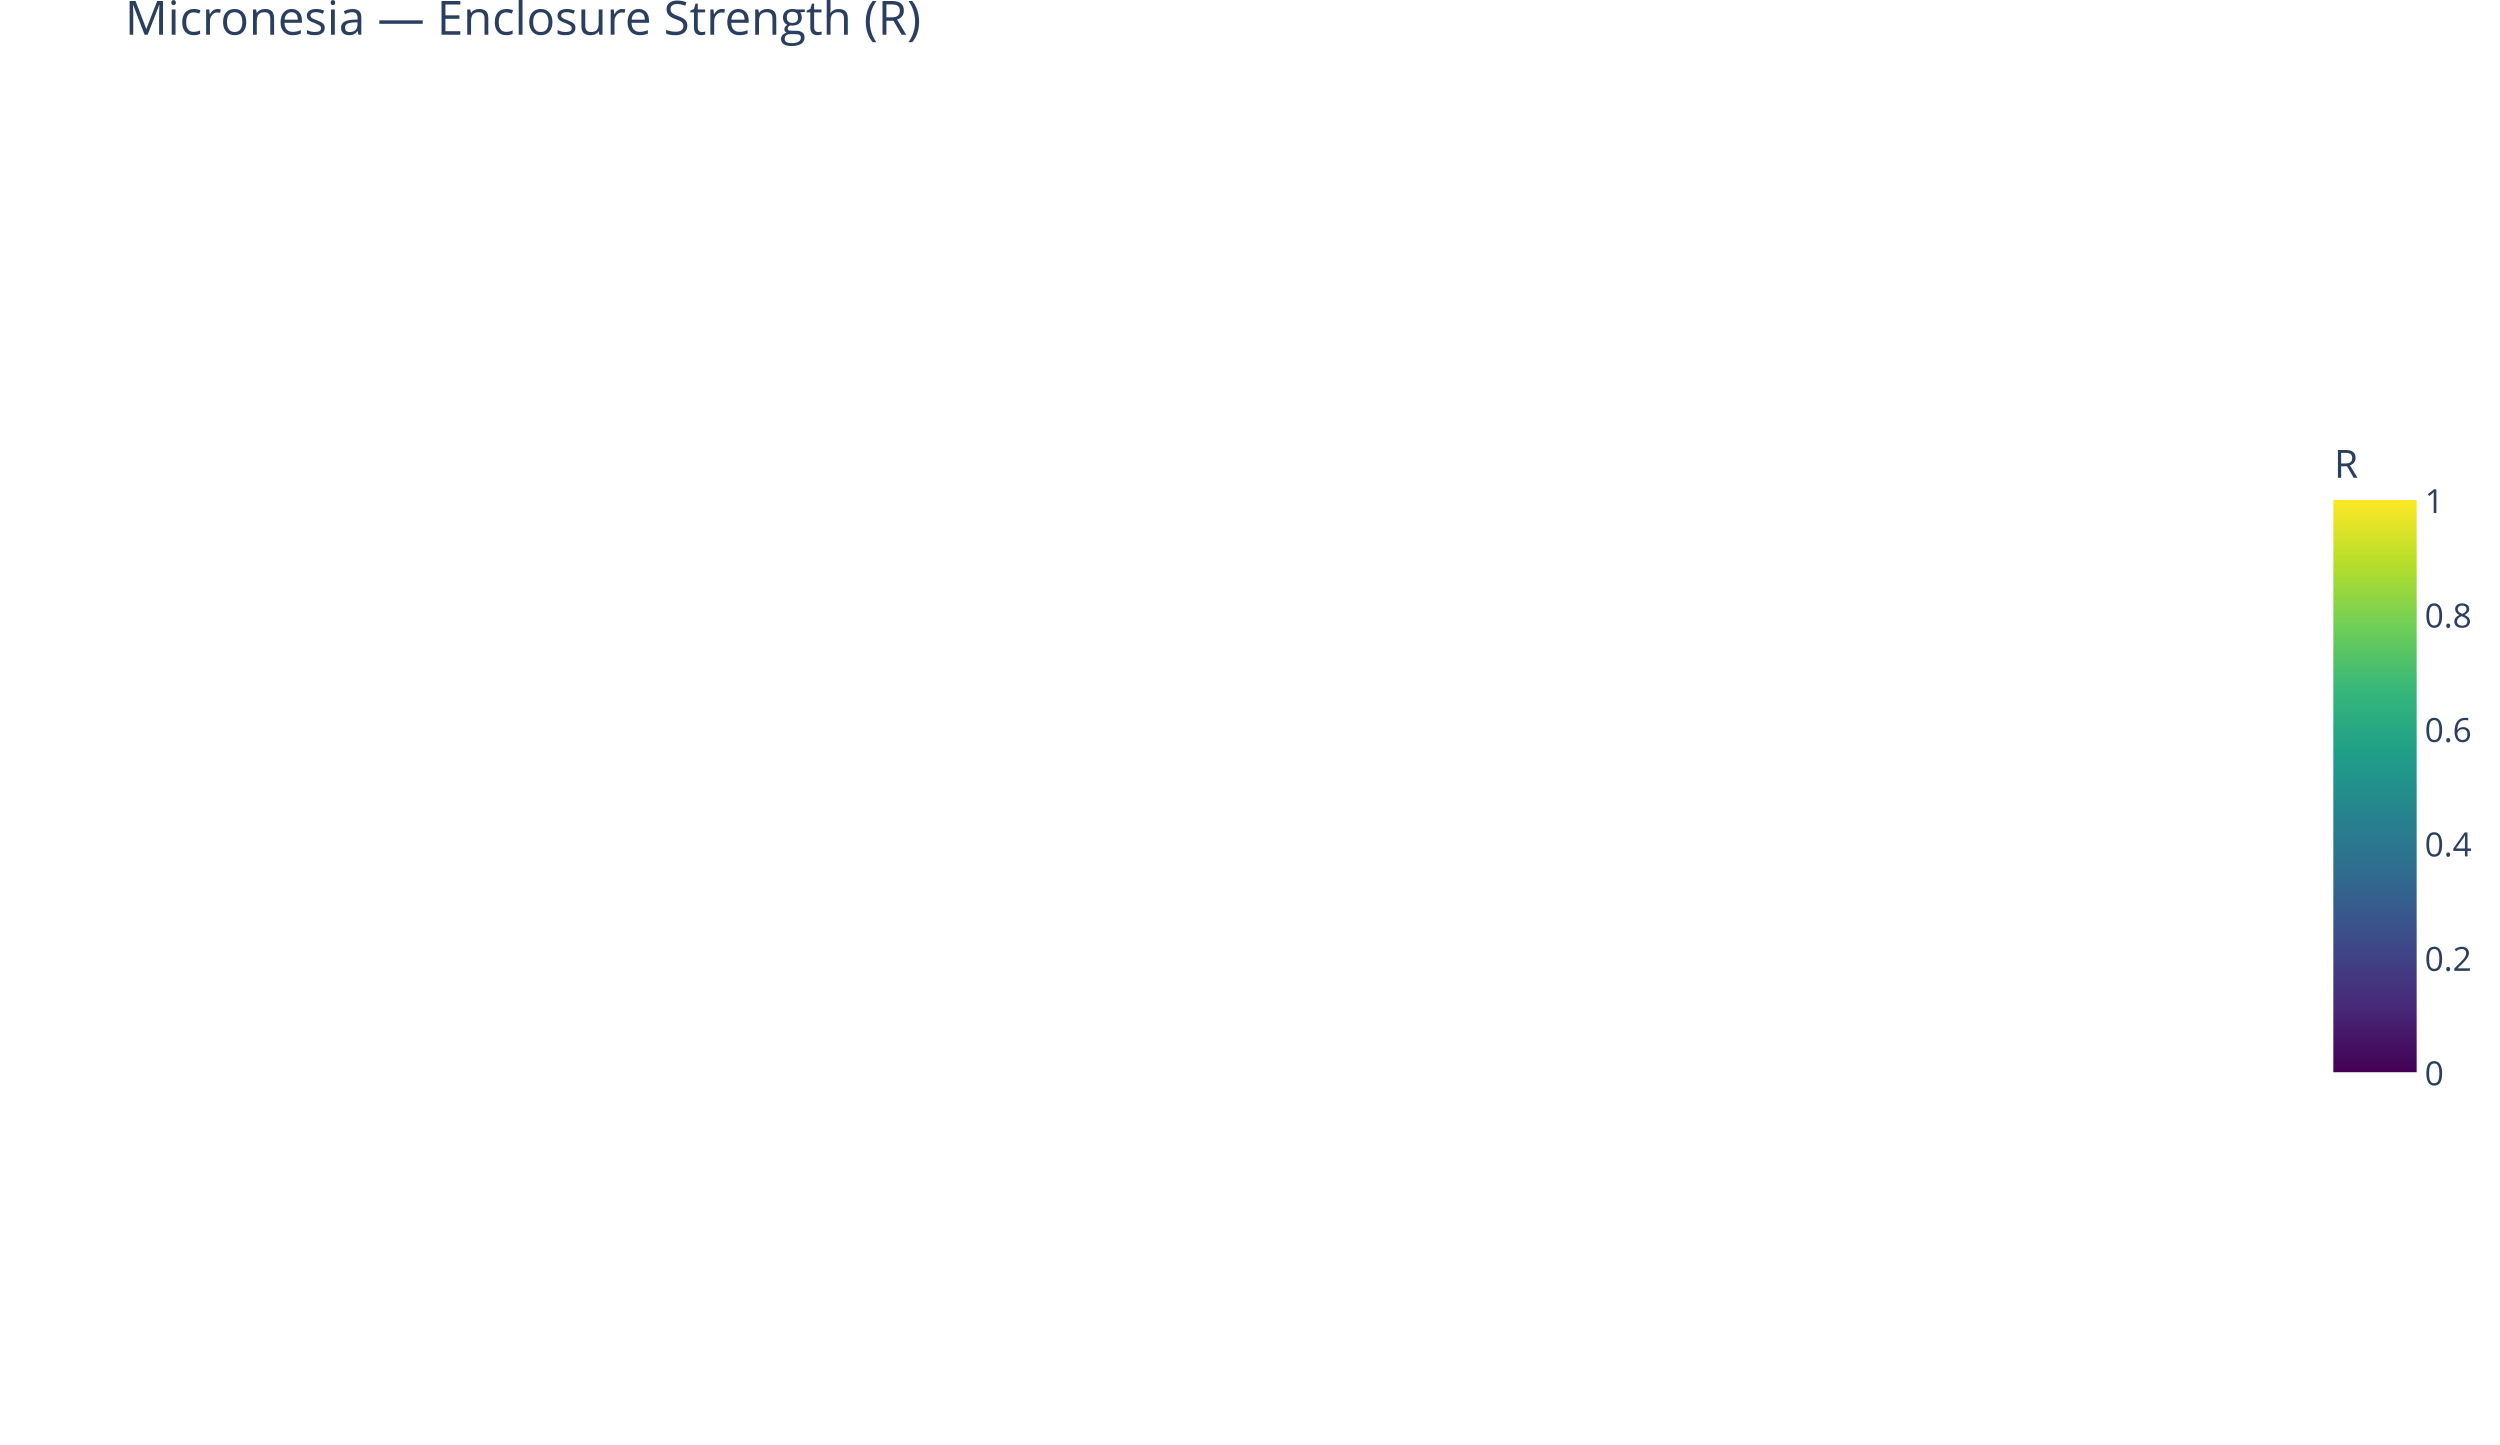
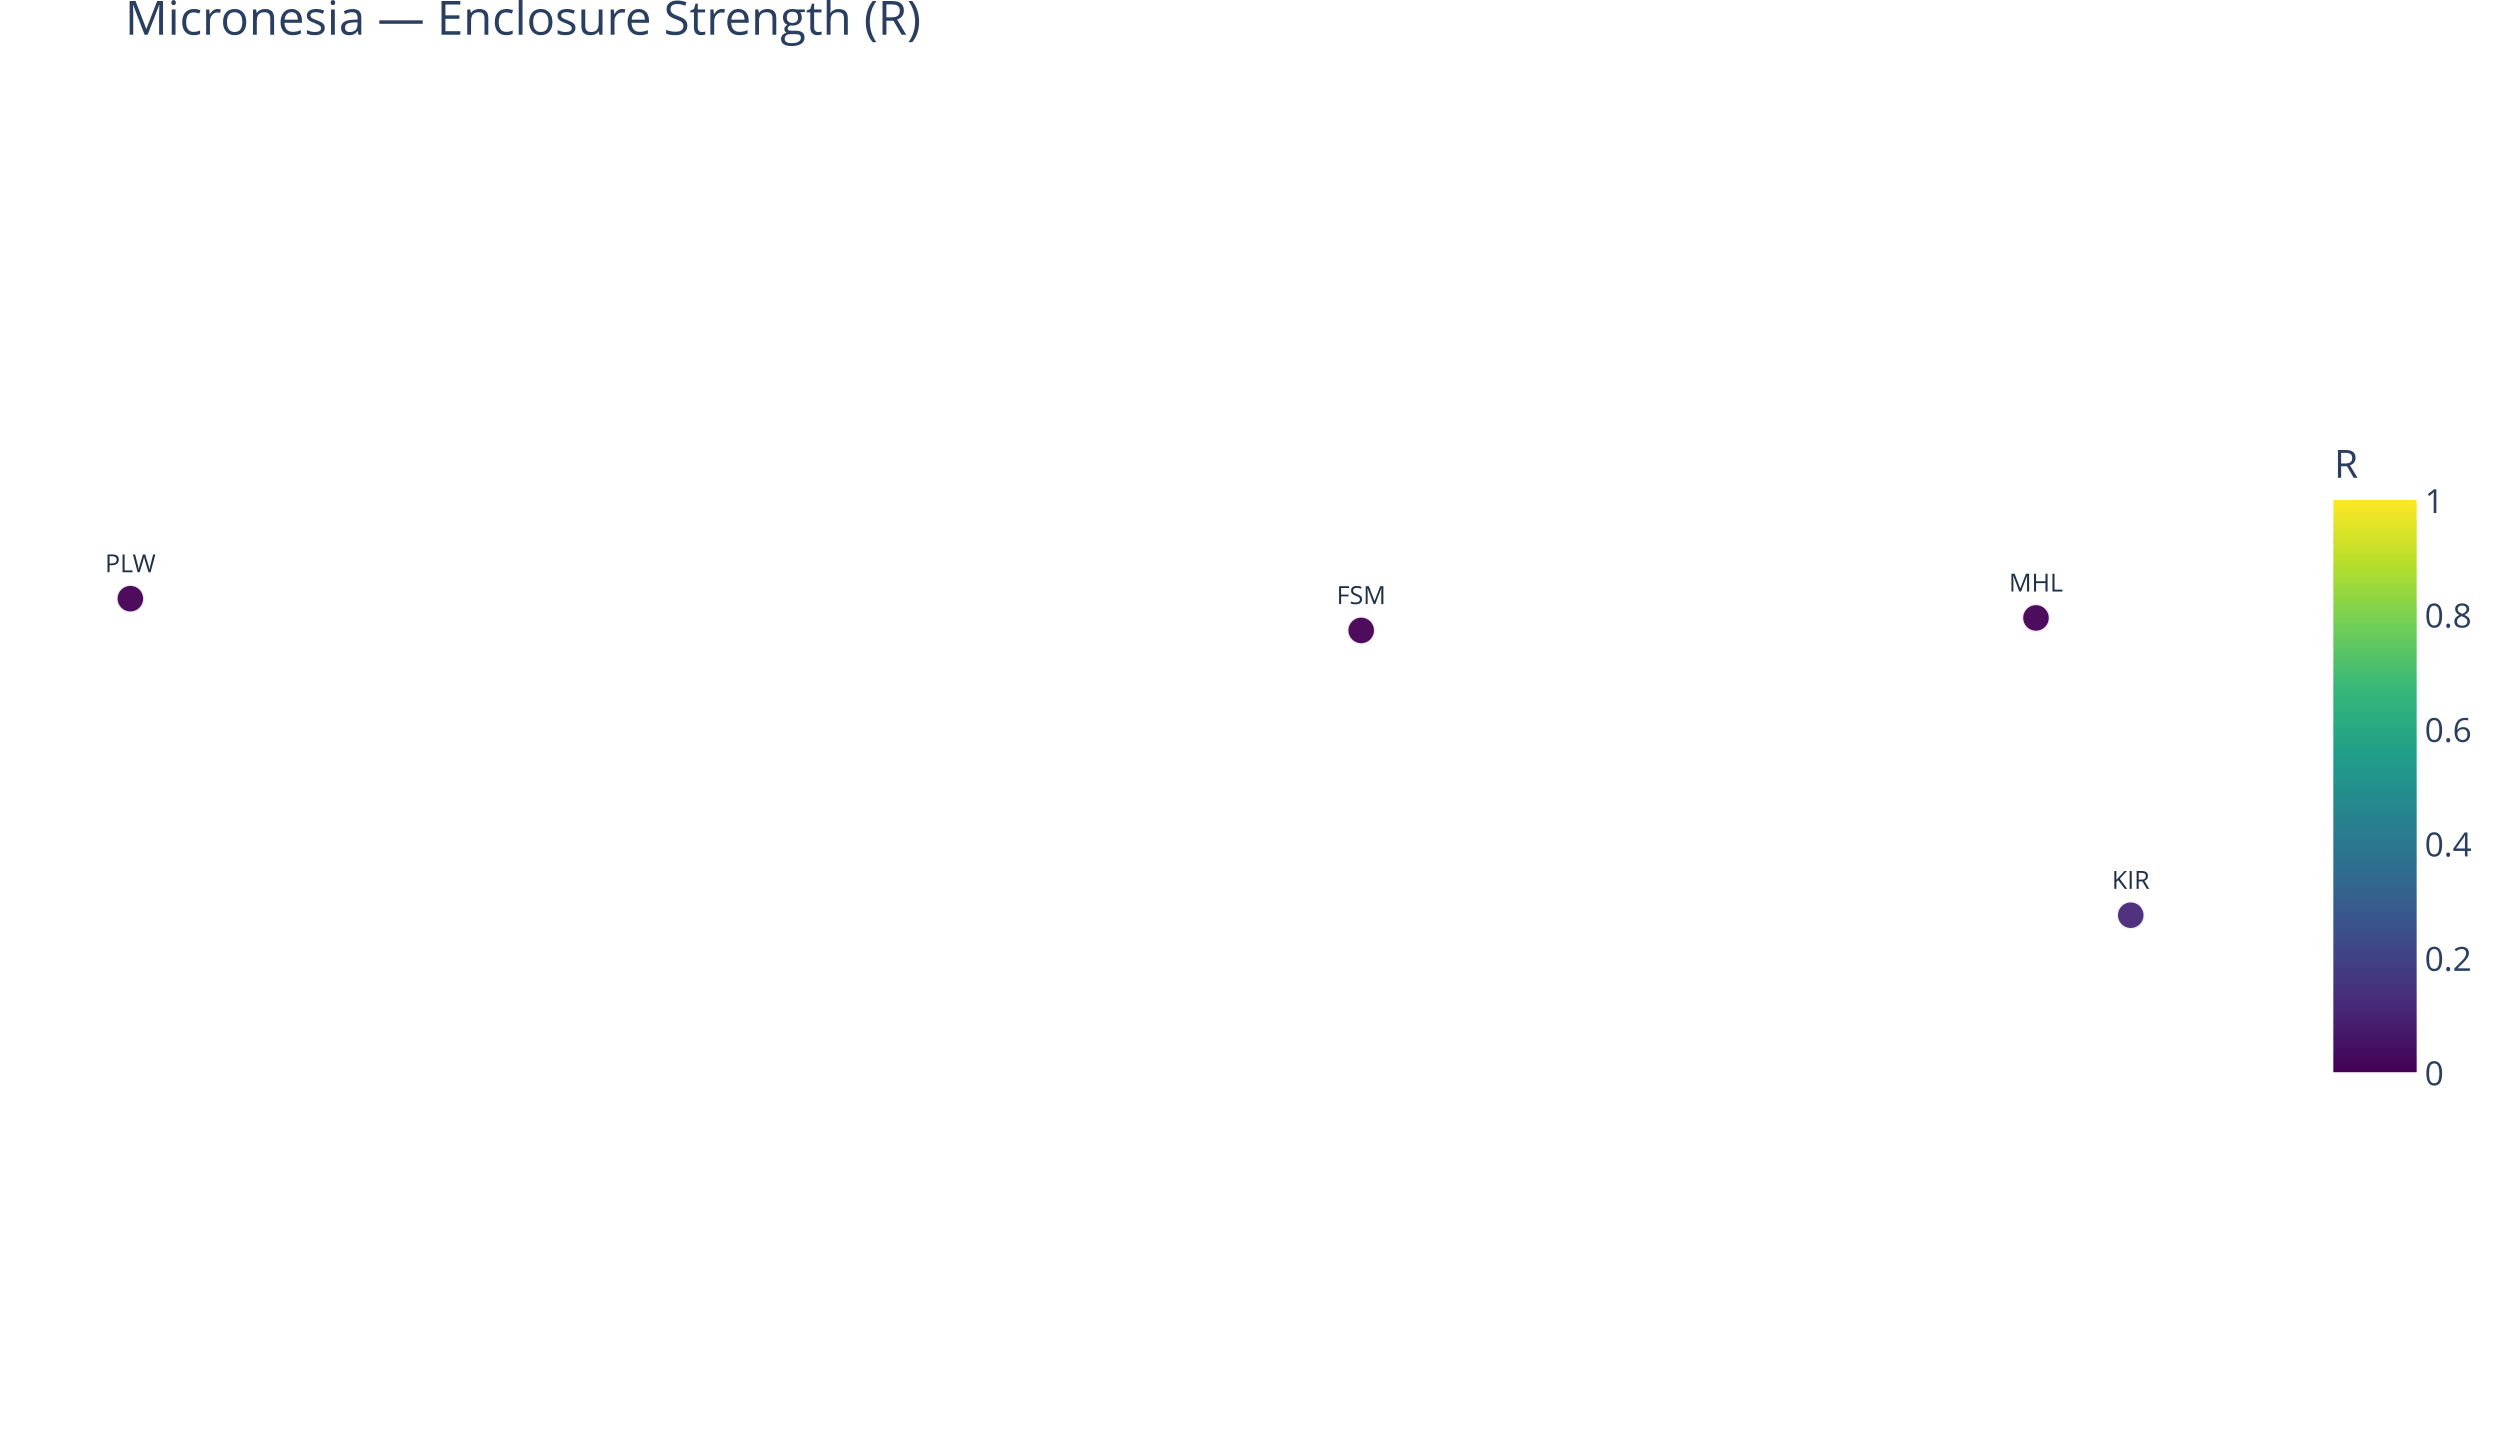
<svg xmlns="http://www.w3.org/2000/svg" class="main-svg" width="900" height="520" style="" viewBox="0 0 900 520">
  <rect x="0" y="0" width="900" height="520" style="fill: rgb(255, 255, 255); fill-opacity: 1;" />
-   <defs id="defs-52fd60">
+   <defs id="defs-7395d8">
    <g class="clips">
-       <clipPath id="clip52fd60geo">
-         <rect x="0" y="69.001" width="814" height="406.998" />
+       <clipPath id="clip7395d8geo">
+         <rect x="0" y="69.002" width="814" height="406.997" />
      </clipPath>
    </g>
    <g class="gradients">
-       <linearGradient x1="0" x2="0" y1="1" y2="0" id="g52fd60-cbcoloraxis">
+       <linearGradient x1="0" x2="0" y1="1" y2="0" id="g7395d8-cbcoloraxis">
        <stop offset="0%" stop-color="rgb(68, 1, 84)" stop-opacity="1" />
        <stop offset="11.111%" stop-color="rgb(72, 40, 120)" stop-opacity="1" />
        <stop offset="22.222%" stop-color="rgb(62, 73, 137)" stop-opacity="1" />
        <stop offset="33.333%" stop-color="rgb(49, 104, 142)" stop-opacity="1" />
        <stop offset="44.444%" stop-color="rgb(38, 130, 142)" stop-opacity="1" />
        <stop offset="55.556%" stop-color="rgb(31, 158, 137)" stop-opacity="1" />
        <stop offset="66.667%" stop-color="rgb(53, 183, 121)" stop-opacity="1" />
        <stop offset="77.778%" stop-color="rgb(110, 206, 88)" stop-opacity="1" />
        <stop offset="88.889%" stop-color="rgb(181, 222, 43)" stop-opacity="1" />
        <stop offset="100%" stop-color="rgb(253, 231, 37)" stop-opacity="1" />
      </linearGradient>
    </g>
    <g class="patterns" />
  </defs>
  <g class="bglayer" />
  <g class="layer-below">
    <g class="imagelayer" />
    <g class="shapelayer" />
  </g>
  <g class="cartesianlayer" />
  <g class="polarlayer" />
  <g class="smithlayer" />
  <g class="ternarylayer" />
  <g class="geolayer">
-     <g class="geo geo" clip-path="url(#clip52fd60geo)">
+     <g class="geo geo" clip-path="url(#clip7395d8geo)">
      <g class="layer bg">
-         <rect x="0" y="69.001" width="814" height="406.998" style="pointer-events: all; fill: rgb(255, 255, 255); fill-opacity: 1;" />
+         <rect x="0" y="69.002" width="814" height="406.997" style="pointer-events: all; fill: rgb(255, 255, 255); fill-opacity: 1;" />
      </g>
      <g class="layer backplot">
        <g class="choroplethlayer">
          <g class="trace choropleth">
            <path class="choroplethlocation" fill="rgb(68, 1, 84)" style="stroke: rgb(68, 68, 68); stroke-opacity: 1; stroke-width: 1px; opacity: 1;" />
            <path class="choroplethlocation" fill="rgb(72, 40, 120)" style="stroke: rgb(68, 68, 68); stroke-opacity: 1; stroke-width: 1px; opacity: 1;" />
            <path class="choroplethlocation" fill="rgb(68, 1, 84)" style="stroke: rgb(68, 68, 68); stroke-opacity: 1; stroke-width: 1px; opacity: 1;" />
            <path class="choroplethlocation" fill="rgb(68, 1, 84)" style="stroke: rgb(68, 68, 68); stroke-opacity: 1; stroke-width: 1px; opacity: 1;" />
          </g>
        </g>
      </g>
      <g class="layer frontplot">
-         <g class="scatterlayer" />
+         <g class="scatterlayer">
+           <g class="trace scattergeo" style="opacity: 1;">
+             <path class="point" d="M5,0A5,5 0 1,1 0,-5A5,5 0 0,1 5,0Z" transform="translate(490.0346,226.9528)" style="opacity: 0.95; stroke-width: 0.8px; fill: rgb(68, 1, 84); fill-opacity: 1; stroke: rgb(255, 255, 255); stroke-opacity: 0.9;" />
+             <path class="point" d="M5,0A5,5 0 1,1 0,-5A5,5 0 0,1 5,0Z" transform="translate(767.0666,329.4809)" style="opacity: 0.95; stroke-width: 0.8px; fill: rgb(72, 40, 120); fill-opacity: 1; stroke: rgb(255, 255, 255); stroke-opacity: 0.9;" />
+             <path class="point" d="M5,0A5,5 0 1,1 0,-5A5,5 0 0,1 5,0Z" transform="translate(732.953,222.4543)" style="opacity: 0.95; stroke-width: 0.8px; fill: rgb(68, 1, 84); fill-opacity: 1; stroke: rgb(255, 255, 255); stroke-opacity: 0.9;" />
+             <path class="point" d="M5,0A5,5 0 1,1 0,-5A5,5 0 0,1 5,0Z" transform="translate(46.93342,215.5191)" style="opacity: 0.95; stroke-width: 0.8px; fill: rgb(68, 1, 84); fill-opacity: 1; stroke: rgb(255, 255, 255); stroke-opacity: 0.9;" />
+             <g transform="translate(0,-9.5)">
+               <text x="0" y="0" text-anchor="middle" transform="translate(490.0346,226.9528)" style="font-family: 'Open Sans', verdana, arial, sans-serif; font-size: 9px; fill: rgb(31, 47, 70); fill-opacity: 1; white-space: pre;">FSM</text>
+             </g>
+             <g transform="translate(0,-9.5)">
+               <text x="0" y="0" text-anchor="middle" transform="translate(767.0666,329.4809)" style="font-family: 'Open Sans', verdana, arial, sans-serif; font-size: 9px; fill: rgb(31, 47, 70); fill-opacity: 1; white-space: pre;">KIR</text>
+             </g>
+             <g transform="translate(0,-9.5)">
+               <text x="0" y="0" text-anchor="middle" transform="translate(732.953,222.4543)" style="font-family: 'Open Sans', verdana, arial, sans-serif; font-size: 9px; fill: rgb(31, 47, 70); fill-opacity: 1; white-space: pre;">MHL</text>
+             </g>
+             <g transform="translate(0,-9.5)">
+               <text x="0" y="0" text-anchor="middle" transform="translate(46.93342,215.5191)" style="font-family: 'Open Sans', verdana, arial, sans-serif; font-size: 9px; fill: rgb(31, 47, 70); fill-opacity: 1; white-space: pre;">PLW</text>
+             </g>
+           </g>
+         </g>
      </g>
    </g>
  </g>
  <g class="funnelarealayer" />
  <g class="pielayer" />
  <g class="iciclelayer" />
  <g class="treemaplayer" />
  <g class="sunburstlayer" />
  <g class="glimages" />
-   <defs id="topdefs-52fd60">
+   <defs id="topdefs-7395d8">
    <g class="clips" />
  </defs>
  <g class="layer-above">
    <g class="imagelayer" />
    <g class="shapelayer" />
  </g>
  <g class="infolayer">
    <g class="cbcoloraxis colorbar" transform="translate(0,25)">
      <rect class="cbbg" x="830" y="124" width="69.641" height="248" style="fill: rgb(0, 0, 0); fill-opacity: 0; stroke: rgb(68, 68, 68); stroke-opacity: 1; stroke-width: 0;" />
      <g class="cbfills" transform="translate(0,155)">
-         <rect class="cbfill gradient_filled" x="840" y="0" width="30" height="206" style="fill: url('#g52fd60-cbcoloraxis');" />
+         <rect class="cbfill gradient_filled" x="840" y="0" width="30" height="206" style="fill: url('#g7395d8-cbcoloraxis');" />
      </g>
      <g class="cblines" transform="translate(0,155)" />
      <g class="cbaxis crisp" transform="translate(0,-25)">
        <g class="ycbcoloraxistick">
          <text text-anchor="start" x="872.9" y="4.2" transform="translate(0,386.5)" style="font-family: 'Open Sans', verdana, arial, sans-serif; font-size: 12px; fill: rgb(42, 63, 95); fill-opacity: 1; white-space: pre; opacity: 1;">0</text>
        </g>
        <g class="ycbcoloraxistick">
          <text text-anchor="start" x="872.9" y="4.2" style="font-family: 'Open Sans', verdana, arial, sans-serif; font-size: 12px; fill: rgb(42, 63, 95); fill-opacity: 1; white-space: pre; opacity: 1;" transform="translate(0,345.3)">0.2</text>
        </g>
        <g class="ycbcoloraxistick">
          <text text-anchor="start" x="872.9" y="4.2" style="font-family: 'Open Sans', verdana, arial, sans-serif; font-size: 12px; fill: rgb(42, 63, 95); fill-opacity: 1; white-space: pre; opacity: 1;" transform="translate(0,304.1)">0.4</text>
        </g>
        <g class="ycbcoloraxistick">
          <text text-anchor="start" x="872.9" y="4.2" style="font-family: 'Open Sans', verdana, arial, sans-serif; font-size: 12px; fill: rgb(42, 63, 95); fill-opacity: 1; white-space: pre; opacity: 1;" transform="translate(0,262.9)">0.6</text>
        </g>
        <g class="ycbcoloraxistick">
          <text text-anchor="start" x="872.9" y="4.2" style="font-family: 'Open Sans', verdana, arial, sans-serif; font-size: 12px; fill: rgb(42, 63, 95); fill-opacity: 1; white-space: pre; opacity: 1;" transform="translate(0,221.7)">0.8</text>
        </g>
        <g class="ycbcoloraxistick">
          <text text-anchor="start" x="872.9" y="4.2" style="font-family: 'Open Sans', verdana, arial, sans-serif; font-size: 12px; fill: rgb(42, 63, 95); fill-opacity: 1; white-space: pre; opacity: 1;" transform="translate(0,180.5)">1</text>
        </g>
      </g>
      <g class="cbtitleunshift" transform="translate(0,-25)">
        <g class="cbtitle" transform="">
          <text class="ycbcoloraxistitle" x="840.28" y="172" text-anchor="start" style="font-family: 'Open Sans', verdana, arial, sans-serif; font-size: 14px; fill: rgb(42, 63, 95); opacity: 1; font-weight: normal; white-space: pre;">R</text>
        </g>
      </g>
      <rect class="cboutline" x="840" y="156" width="30" height="206" style="stroke: rgb(68, 68, 68); stroke-opacity: 1; fill: none; stroke-width: 0;" />
    </g>
    <g class="g-gtitle">
      <text class="gtitle" x="45" y="12.5" text-anchor="start" dy="0em" style="font-family: 'Open Sans', verdana, arial, sans-serif; font-size: 17px; fill: rgb(42, 63, 95); opacity: 1; font-weight: normal; white-space: pre;">Micronesia — Enclosure Strength (R)</text>
    </g>
  </g>
</svg>
